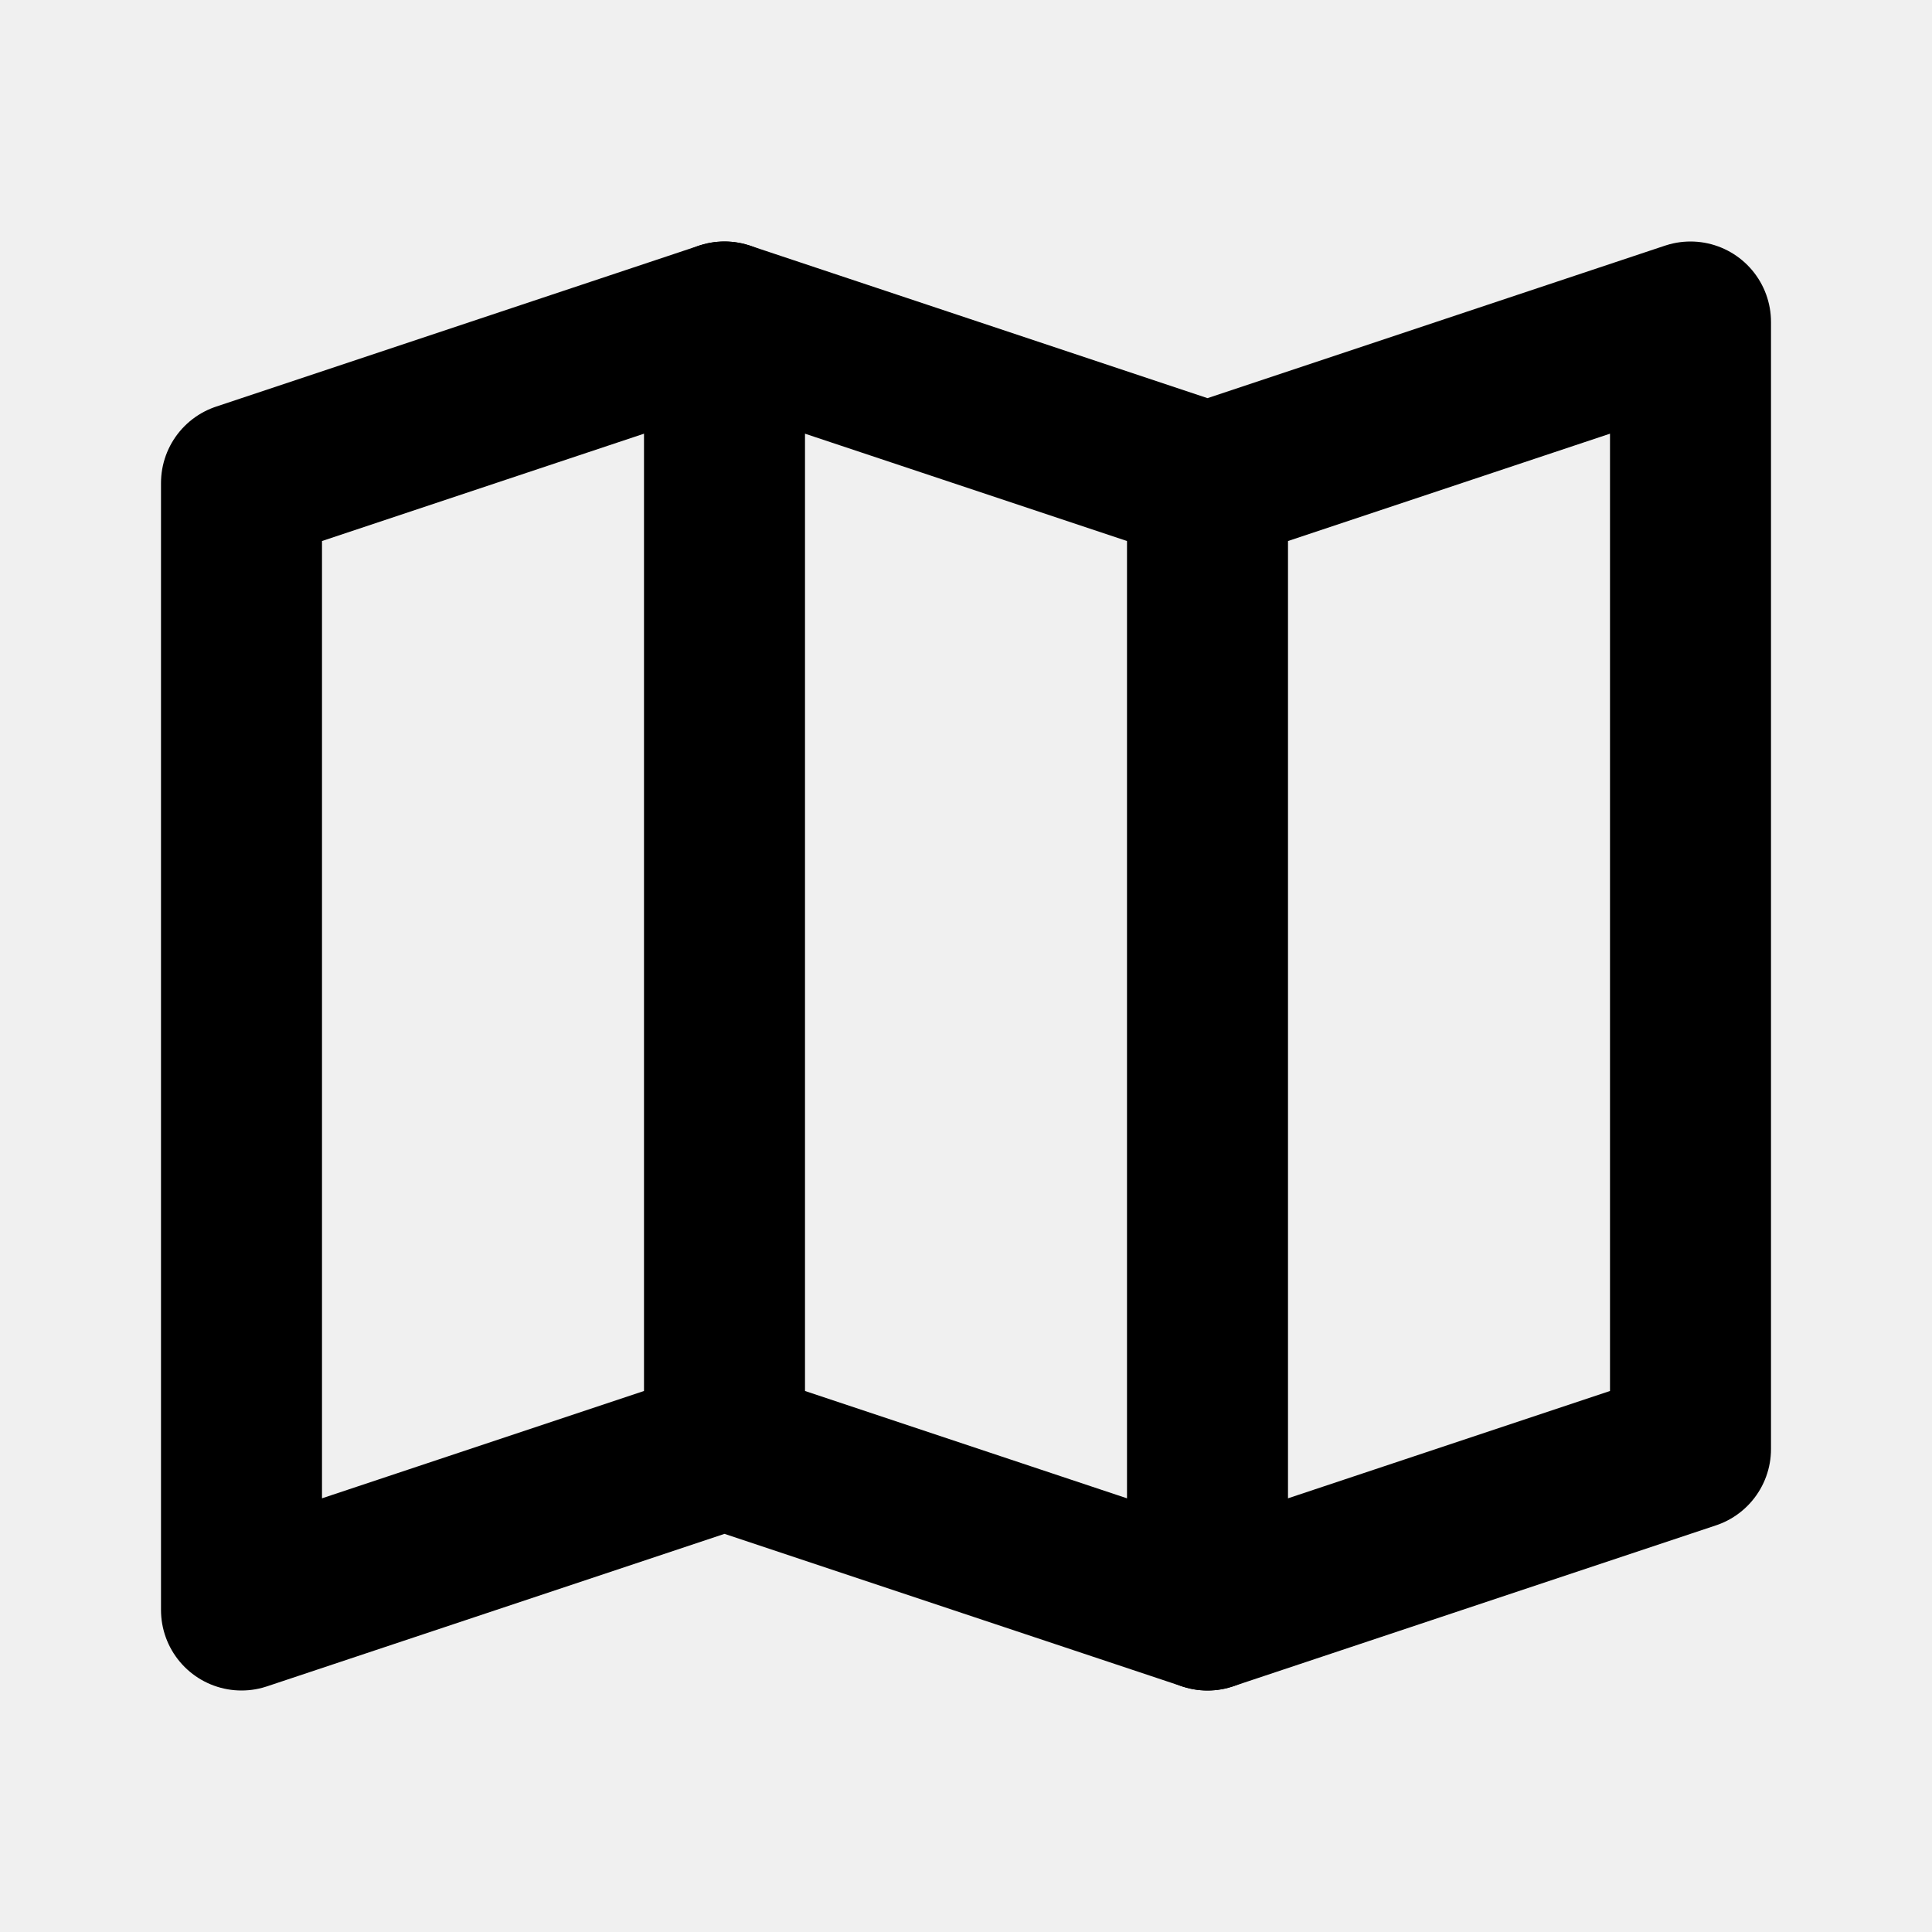
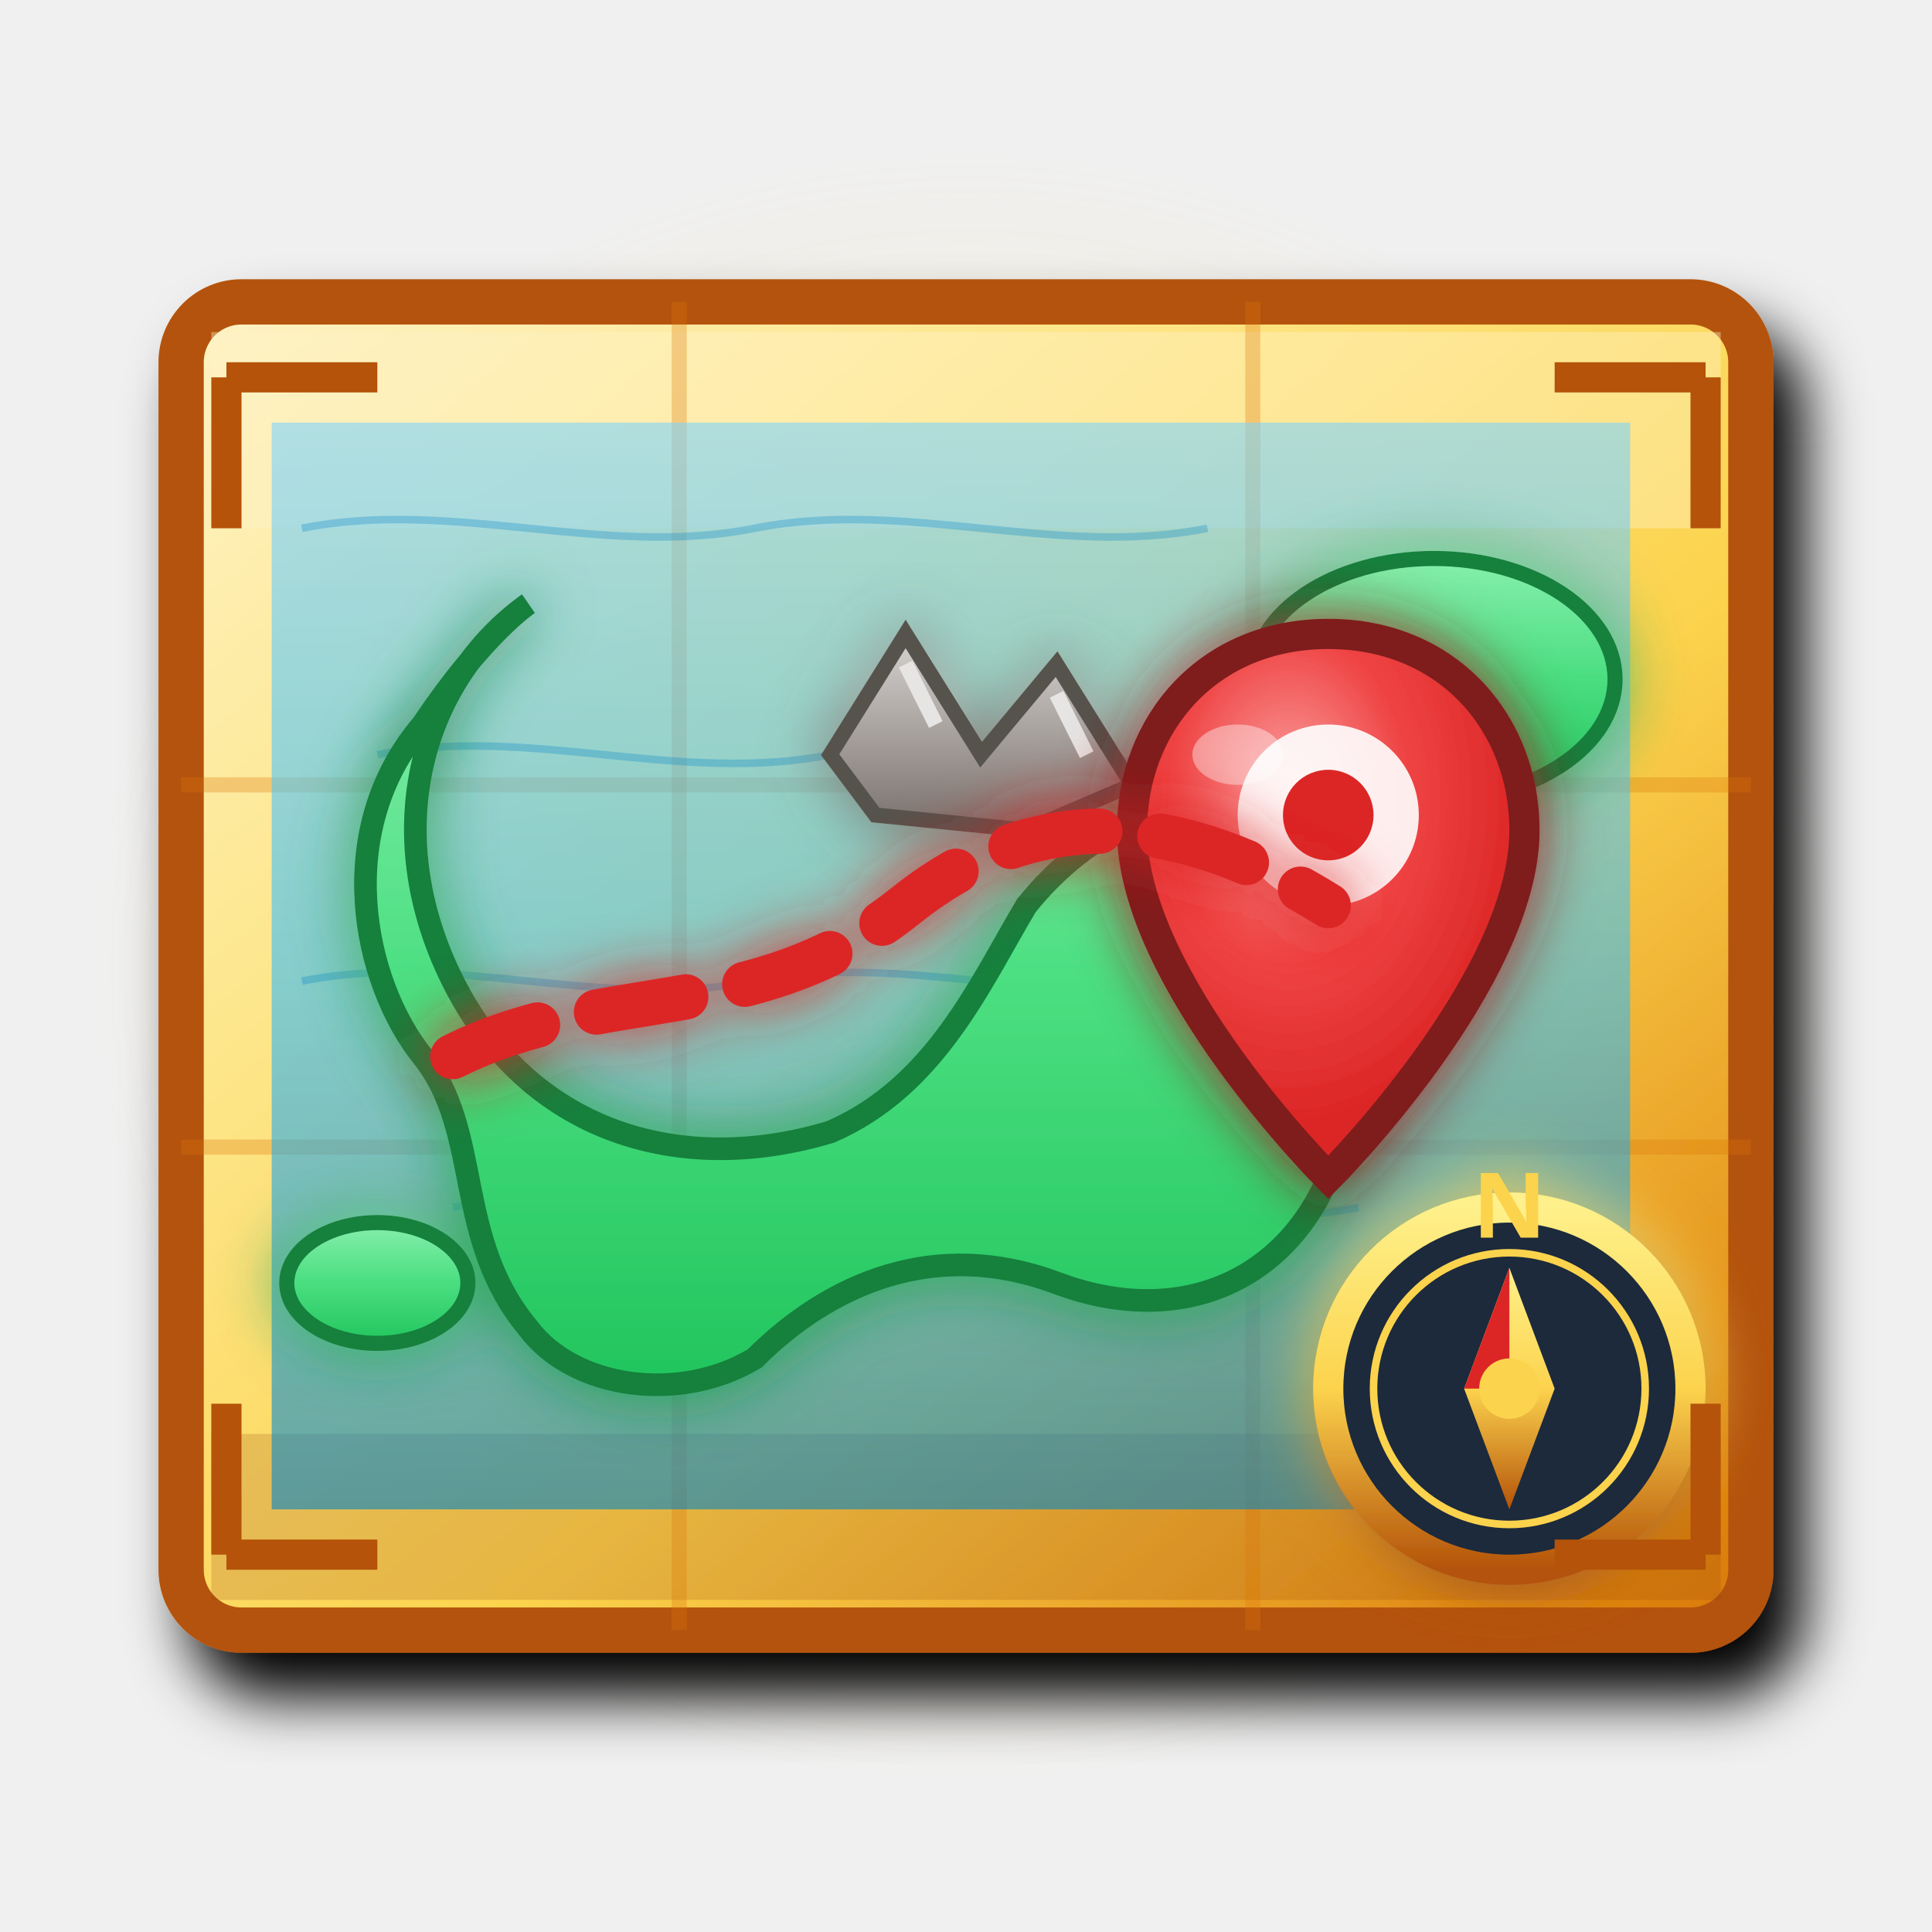
- <svg xmlns="http://www.w3.org/2000/svg" viewBox="0 0 24 24" fill="none" stroke="currentColor" stroke-width="2" stroke-linecap="round" stroke-linejoin="round">
-   <path d="M3 6l6-2 6 2 6-2v14l-6 2-6-2-6 2z" />
-   <path d="M9 4v14" />
-   <path d="M15 6v14" />
+ <svg xmlns="http://www.w3.org/2000/svg" viewBox="0 0 128 128">
+   <defs>
+     <linearGradient id="mapParchment" x1="0%" y1="0%" x2="100%" y2="100%">
+       <stop offset="0%" stop-color="#fef3c7" />
+       <stop offset="30%" stop-color="#fde68a" />
+       <stop offset="60%" stop-color="#fcd34d" />
+       <stop offset="100%" stop-color="#d97706" />
+     </linearGradient>
+     <linearGradient id="landGreen" x1="0%" y1="0%" x2="0%" y2="100%">
+       <stop offset="0%" stop-color="#86efac" />
+       <stop offset="50%" stop-color="#4ade80" />
+       <stop offset="100%" stop-color="#22c55e" />
+     </linearGradient>
+     <linearGradient id="landBrown" x1="0%" y1="0%" x2="0%" y2="100%">
+       <stop offset="0%" stop-color="#d6d3d1" />
+       <stop offset="50%" stop-color="#a8a29e" />
+       <stop offset="100%" stop-color="#78716c" />
+     </linearGradient>
+     <linearGradient id="waterBlue" x1="0%" y1="0%" x2="0%" y2="100%">
+       <stop offset="0%" stop-color="#7dd3fc" />
+       <stop offset="50%" stop-color="#38bdf8" />
+       <stop offset="100%" stop-color="#0284c7" />
+     </linearGradient>
+     <radialGradient id="pinRed" cx="40%" cy="30%" r="60%">
+       <stop offset="0%" stop-color="#fca5a5" />
+       <stop offset="50%" stop-color="#ef4444" />
+       <stop offset="100%" stop-color="#dc2626" />
+     </radialGradient>
+     <linearGradient id="compassGold" x1="0%" y1="0%" x2="0%" y2="100%">
+       <stop offset="0%" stop-color="#fef08a" />
+       <stop offset="50%" stop-color="#fcd34d" />
+       <stop offset="100%" stop-color="#b45309" />
+     </linearGradient>
+     <radialGradient id="mapGlow" cx="50%" cy="50%" r="50%">
+       <stop offset="0%" stop-color="#fcd34d" stop-opacity="0.3" />
+       <stop offset="100%" stop-color="#fcd34d" stop-opacity="0" />
+     </radialGradient>
+     <filter id="softGlow" x="-50%" y="-50%" width="200%" height="200%">
+       <feGaussianBlur in="SourceGraphic" stdDeviation="2" result="blur" />
+       <feMerge>
+         <feMergeNode in="blur" />
+         <feMergeNode in="SourceGraphic" />
+       </feMerge>
+     </filter>
+     <filter id="innerShadow">
+       <feGaussianBlur in="SourceAlpha" stdDeviation="2" result="blur" />
+       <feOffset in="blur" dx="2" dy="3" />
+       <feComposite in="SourceGraphic" operator="over" />
+     </filter>
+   </defs>
+   <ellipse cx="64" cy="64" rx="58" ry="55" fill="url(#mapGlow)" />
+   <g filter="url(#innerShadow)">
+     <rect x="12" y="20" width="104" height="88" rx="4" fill="url(#mapParchment)" stroke="#b45309" stroke-width="3" />
+     <path d="M 14 22 L 114 22 L 114 35 L 14 35 Z" fill="#fef3c7" opacity="0.4" />
+     <path d="M 14 95 L 114 95 L 114 106 L 14 106 Z" fill="#92400e" opacity="0.2" />
+     <path d="M 45 20 L 45 108" stroke="#d97706" stroke-width="1" opacity="0.3" />
+     <path d="M 83 20 L 83 108" stroke="#d97706" stroke-width="1" opacity="0.3" />
+     <path d="M 12 52 L 116 52" stroke="#d97706" stroke-width="1" opacity="0.3" />
+     <path d="M 12 76 L 116 76" stroke="#d97706" stroke-width="1" opacity="0.3" />
+   </g>
+   <path d="     M 18 28     L 108 28     L 108 100     L 18 100     Z   " fill="url(#waterBlue)" opacity="0.6" />
+   <g stroke="#0284c7" stroke-width="0.5" opacity="0.3" fill="none">
+     <path d="M 20 35 C 30 33, 40 37, 50 35 C 60 33, 70 37, 80 35" />
+     <path d="M 25 50 C 35 48, 45 52, 55 50 C 65 48, 75 52, 85 50" />
+     <path d="M 20 65 C 30 63, 40 67, 50 65 C 60 63, 70 67, 80 65" />
+     <path d="M 30 80 C 40 78, 50 82, 60 80 C 70 78, 80 82, 90 80" />
+   </g>
+   <g filter="url(#softGlow)">
+     <path d="       M 35 40       C 28 45, 25 55, 30 65       C 35 75, 45 78, 55 75       C 62 72, 65 65, 68 60       C 72 55, 78 52, 82 55       C 88 60, 92 68, 88 78       C 85 85, 78 88, 70 85       C 62 82, 55 85, 50 90       C 45 93, 38 92, 35 88       C 30 82, 32 75, 28 70       C 24 65, 22 55, 28 48       C 32 42, 35 40, 35 40       Z     " fill="url(#landGreen)" stroke="#15803d" stroke-width="1.5" />
+     <path d="M 55 50 L 60 42 L 65 50 L 70 44 L 75 52 L 68 55 L 58 54 Z" fill="url(#landBrown)" stroke="#57534e" stroke-width="1" />
+     <path d="M 60 44 L 62 48 M 70 46 L 72 50" stroke="#e7e5e4" stroke-width="1" />
+     <ellipse cx="95" cy="45" rx="12" ry="8" fill="url(#landGreen)" stroke="#15803d" stroke-width="1" />
+     <ellipse cx="25" cy="85" rx="6" ry="4" fill="url(#landGreen)" stroke="#15803d" stroke-width="1" />
+   </g>
+   <g filter="url(#softGlow)">
+     <path d="       M 75 55       C 75 48, 80 42, 88 42       C 96 42, 101 48, 101 55       C 101 65, 88 78, 88 78       C 88 78, 75 65, 75 55       Z     " fill="url(#pinRed)" stroke="#7f1d1d" stroke-width="2" />
+     <circle cx="88" cy="54" r="6" fill="#fff" opacity="0.9" />
+     <circle cx="88" cy="54" r="3" fill="#dc2626" />
+     <ellipse cx="82" cy="50" rx="3" ry="2" fill="#fff" opacity="0.4" />
+   </g>
+   <g filter="url(#softGlow)">
+     <path d="M 30 70 C 40 65, 50 68, 60 60 C 70 52, 80 55, 88 60" stroke="#dc2626" stroke-width="3" fill="none" stroke-dasharray="6 4" stroke-linecap="round" />
+   </g>
+   <g filter="url(#softGlow)">
+     <circle cx="100" cy="92" r="12" fill="#1e293b" stroke="url(#compassGold)" stroke-width="2" />
+     <circle cx="100" cy="92" r="9" fill="none" stroke="#fcd34d" stroke-width="0.5" />
+     <path d="M 100 84 L 103 92 L 100 100 L 97 92 Z" fill="url(#compassGold)" />
+     <path d="M 100 84 L 100 92 L 97 92 Z" fill="#dc2626" />
+     <circle cx="100" cy="92" r="2" fill="#fcd34d" />
+     <text x="100" y="82" text-anchor="middle" font-family="sans-serif" font-weight="bold" font-size="6" fill="#fcd34d">N</text>
+   </g>
+   <g stroke="#b45309" stroke-width="2" fill="none">
+     <path d="M 15 25 L 15 35 M 15 25 L 25 25" />
+     <path d="M 113 25 L 113 35 M 113 25 L 103 25" />
+     <path d="M 15 103 L 15 93 M 15 103 L 25 103" />
+     <path d="M 113 103 L 113 93 M 113 103 L 103 103" />
+   </g>
</svg>
